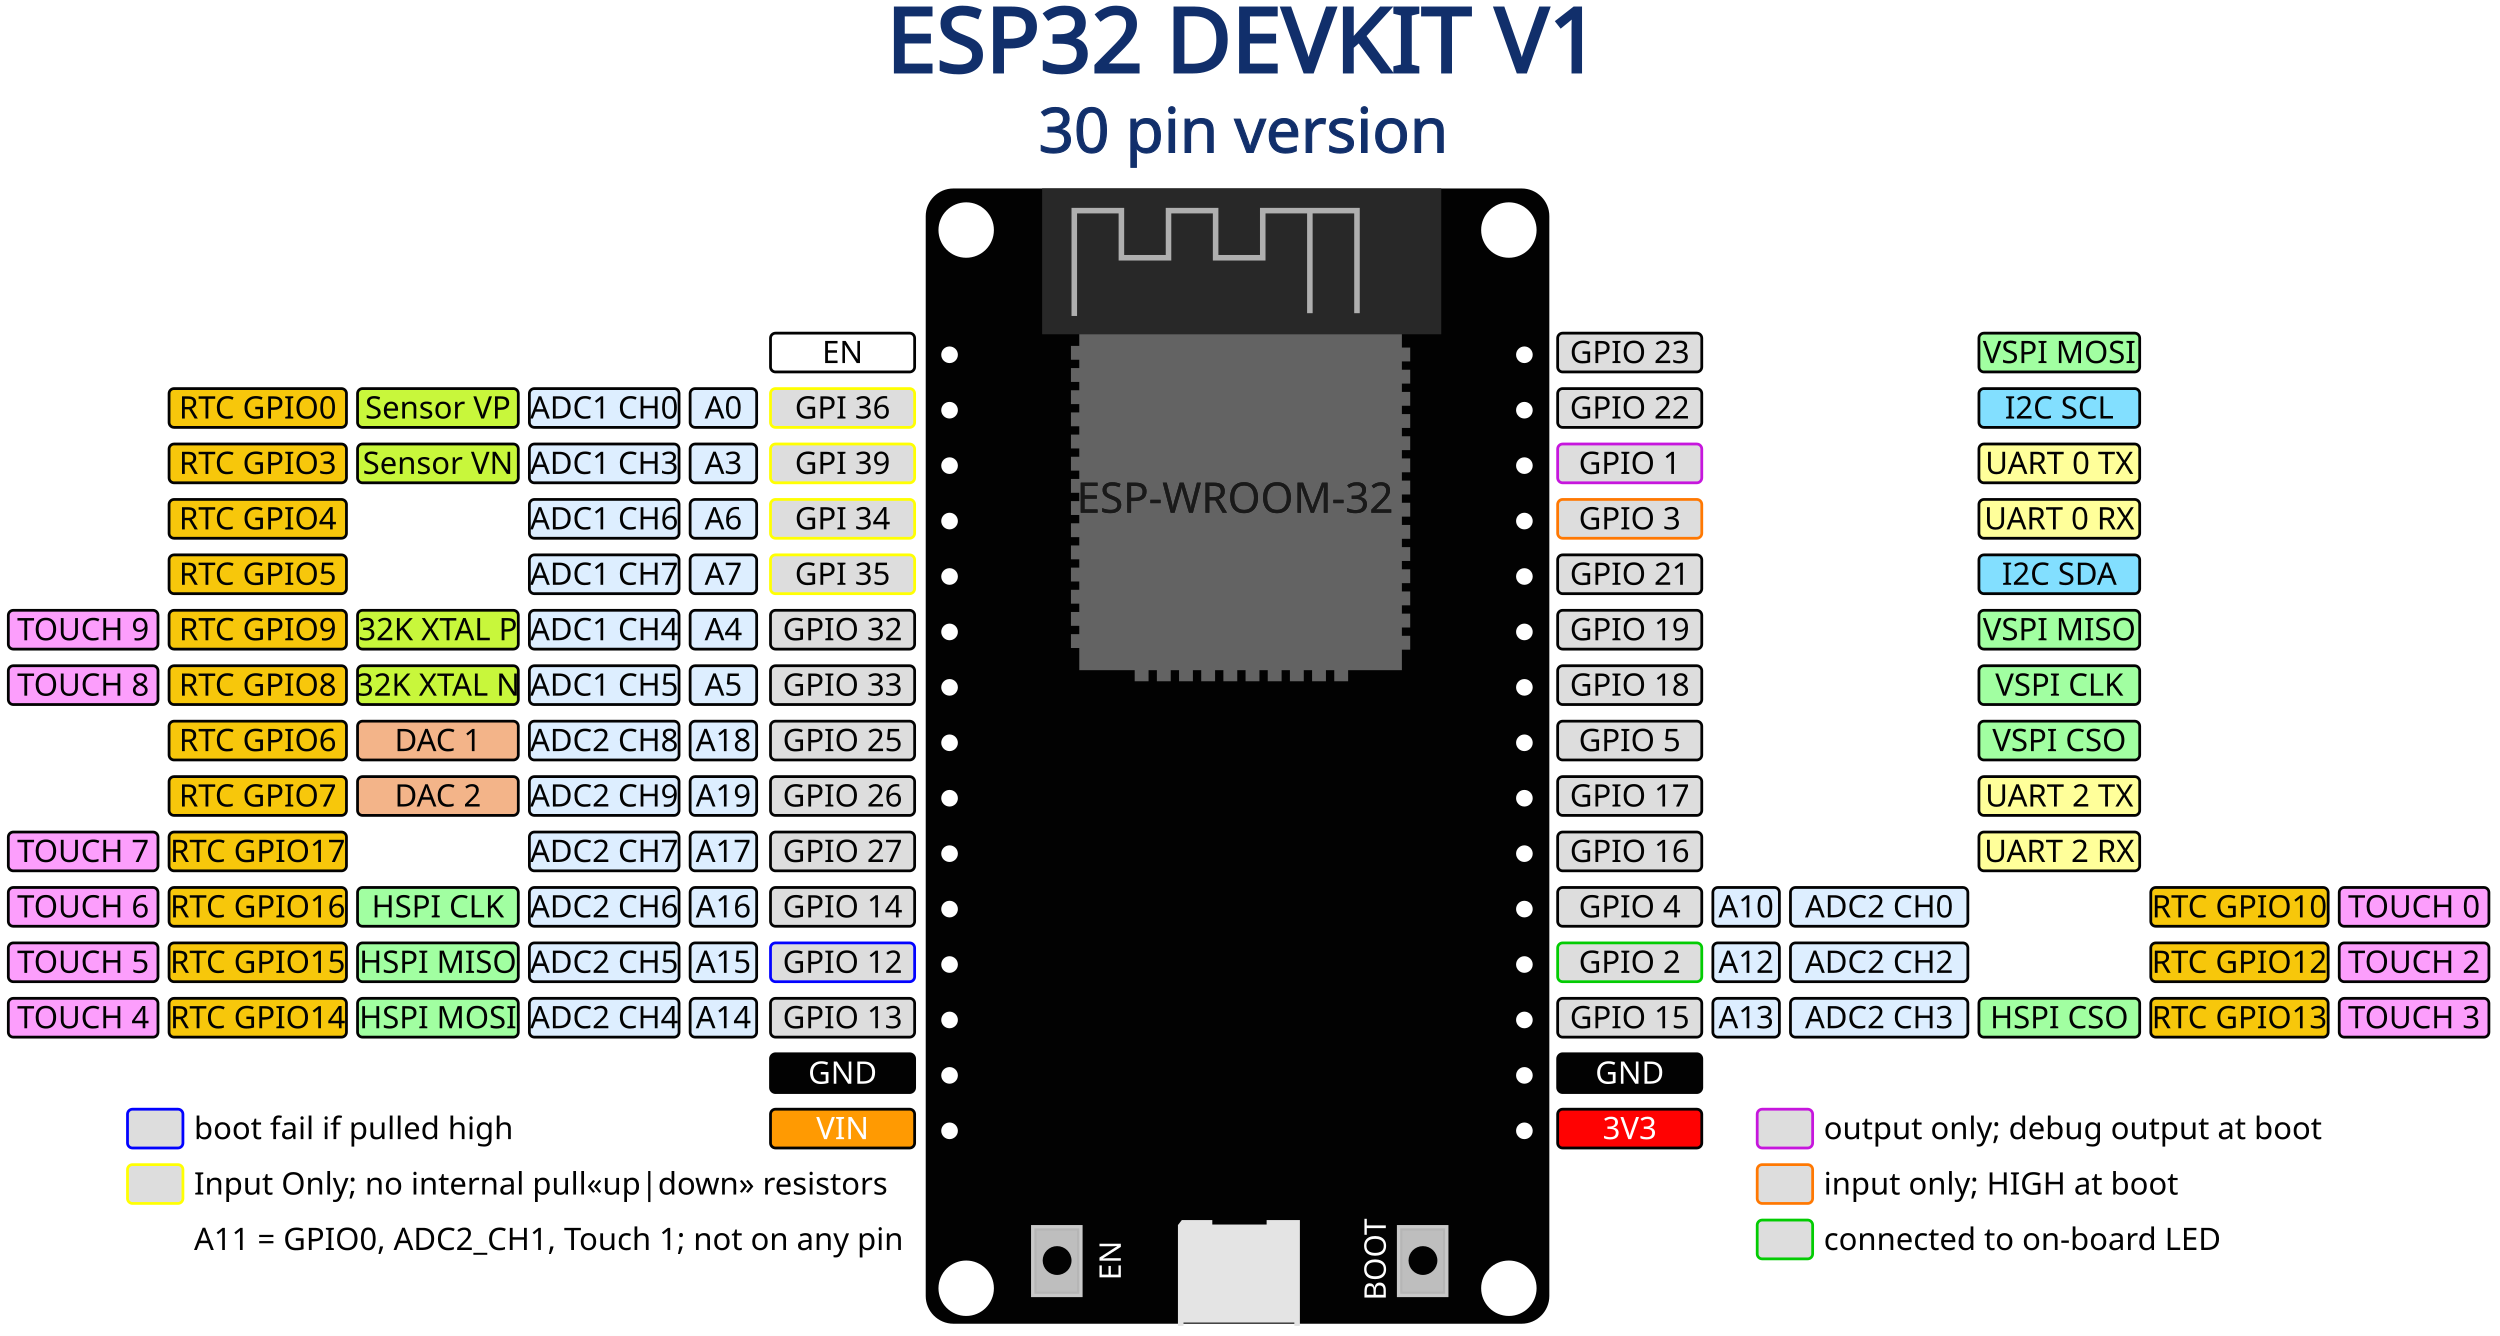
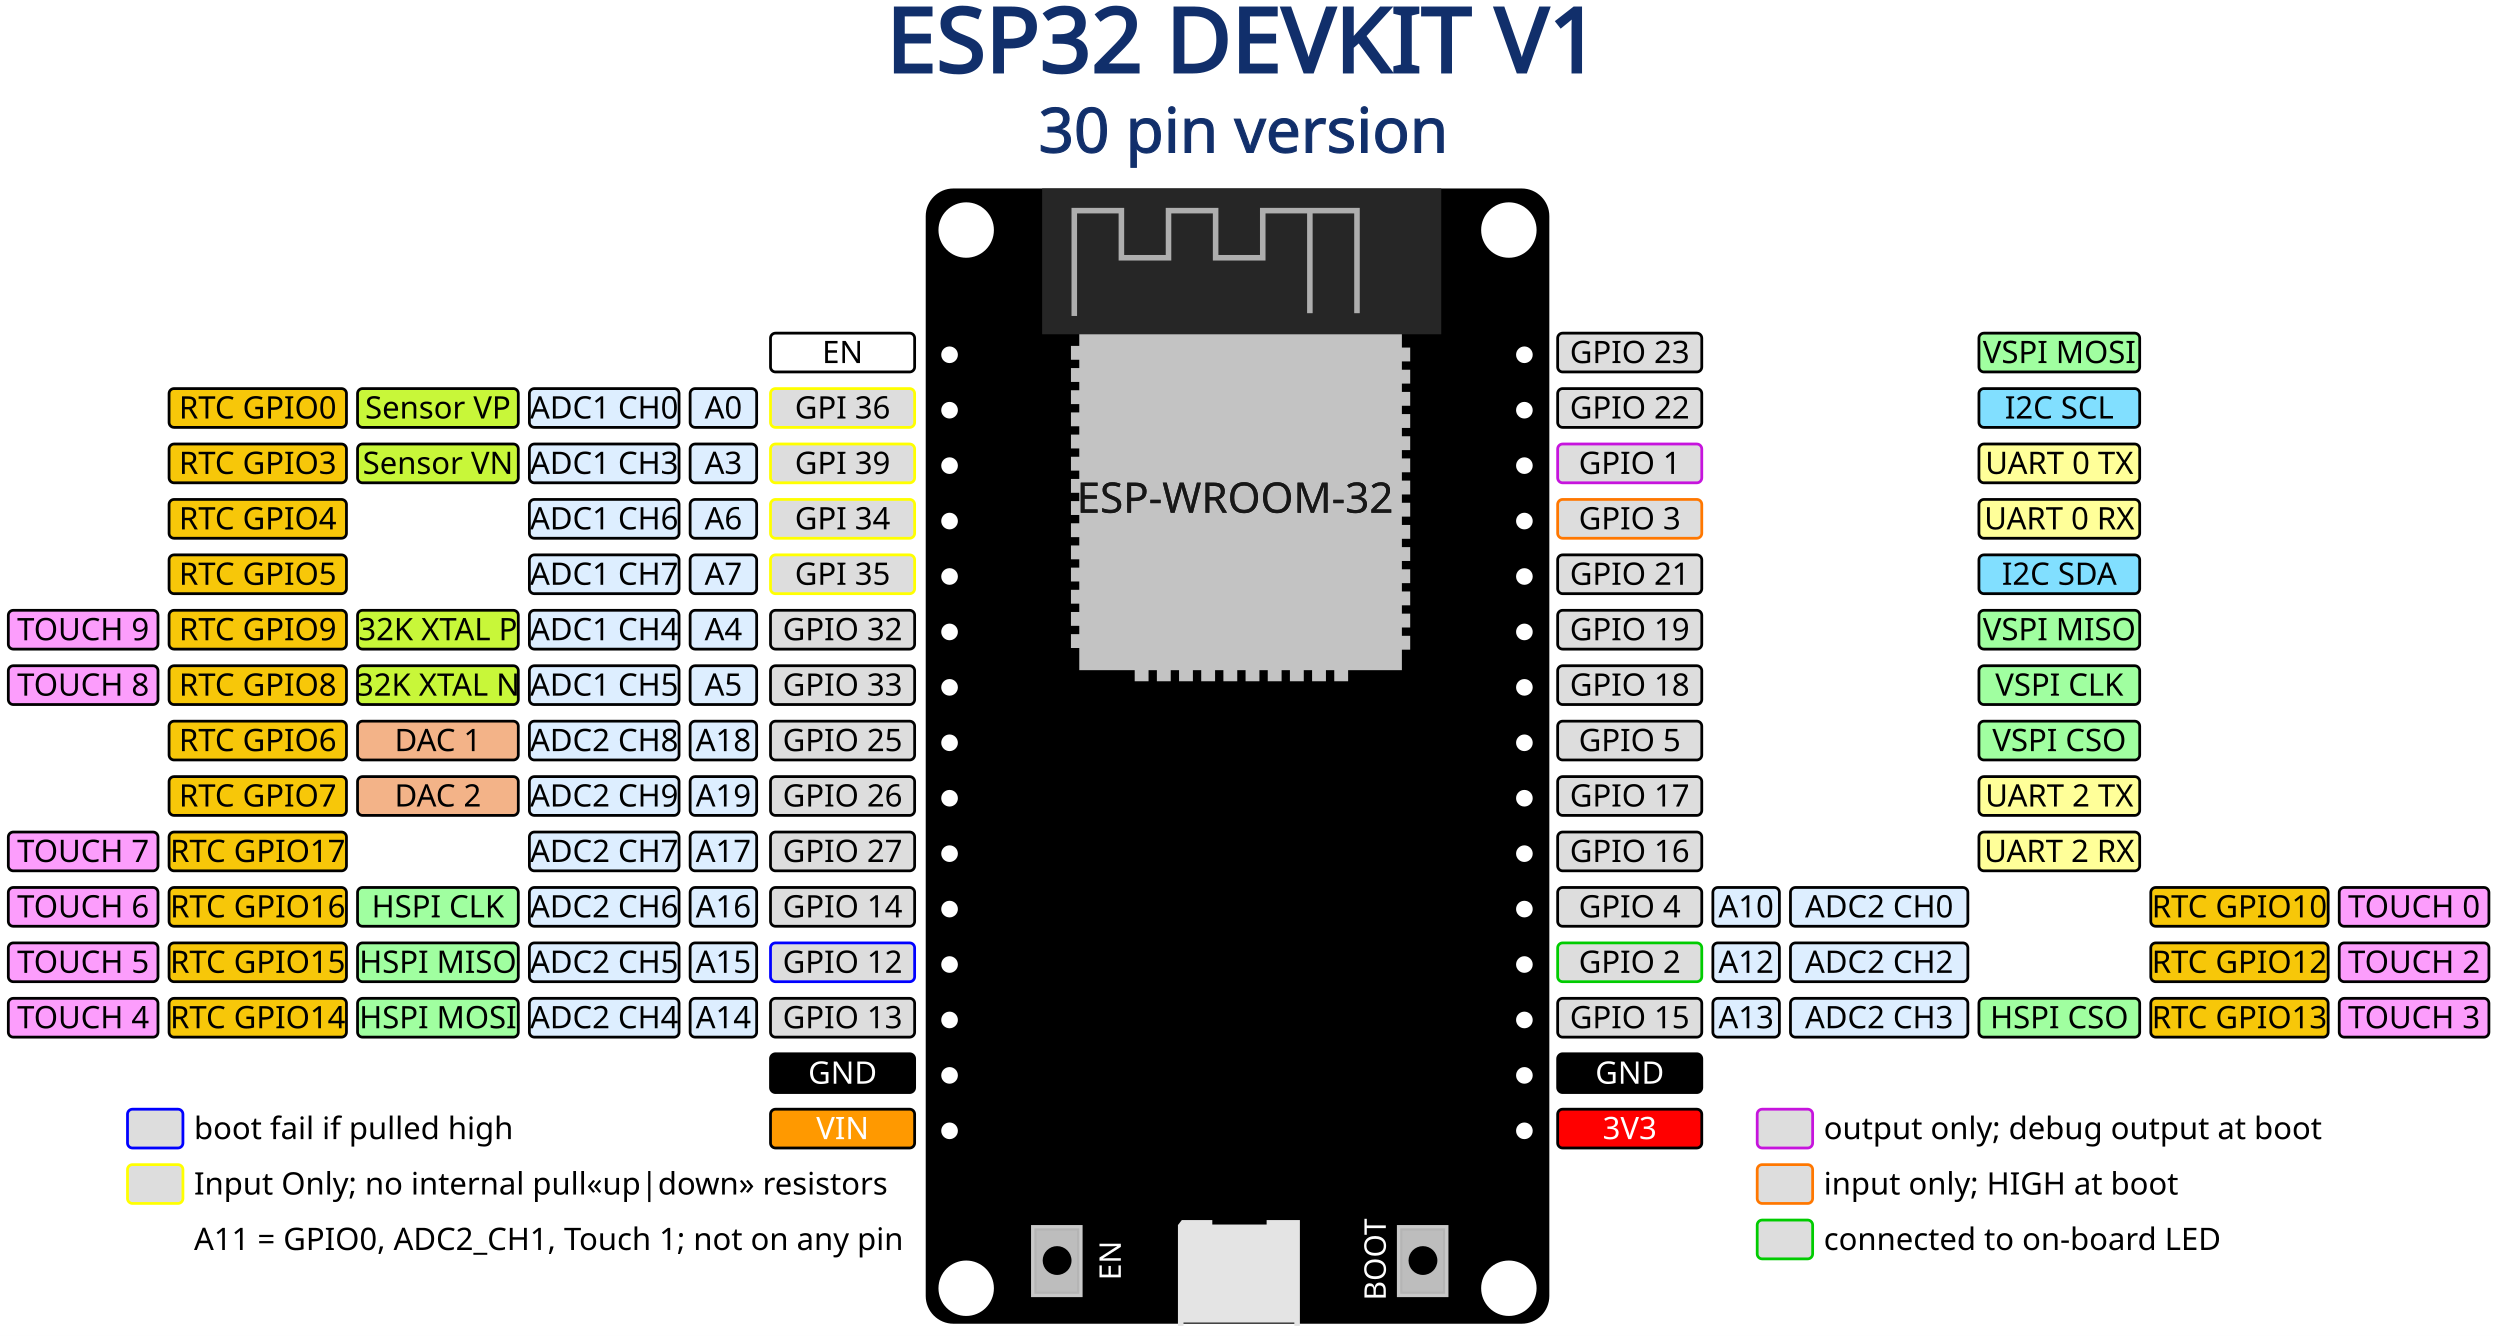
<svg xmlns="http://www.w3.org/2000/svg" version="1.2" height="2.41in" width="4.51in" viewBox="0 0 4510 2410">
  <g font-family="DROID SANS" text-anchor="middle">
    <rect width="4510" height="2410" fill="#ffffff" stroke="none" />
    <text x="2243" y="130" font-size="162" fill="#112f6b" stroke="#112f6b" stroke-width="5">ESP32 DEVKIT V1</text>
    <text x="2243" y="275" font-size="112" fill="#112f6b" stroke="#112f6b" stroke-width="2">30 pin version</text>
-     <g transform="translate(1670 340)" font-size="56" fill="#000000" stroke-width="5" opacity="0.99">
+     <g transform="translate(1670 340)" font-size="56" fill="#000000" stroke-width="5">
      <rect width="1125" height="2048" rx="50" stroke="none" />
      <g fill="white">
        <circle cx="0073" cy="0075" r="50" stroke="none" />
        <circle cx="1052" cy="0075" r="50" stroke="none" />
        <circle cx="0073" cy="1984" r="50" stroke="none" />
        <circle cx="1052" cy="1984" r="50" stroke="none" />
        <circle cx="43" cy="300" r="15" stroke="none" />
        <circle cx="43" cy="400" r="15" stroke="none" />
        <circle cx="43" cy="500" r="15" stroke="none" />
        <circle cx="43" cy="600" r="15" stroke="none" />
        <circle cx="43" cy="700" r="15" stroke="none" />
        <circle cx="43" cy="800" r="15" stroke="none" />
        <circle cx="43" cy="900" r="15" stroke="none" />
        <circle cx="43" cy="1000" r="15" stroke="none" />
        <circle cx="43" cy="1100" r="15" stroke="none" />
        <circle cx="43" cy="1200" r="15" stroke="none" />
        <circle cx="43" cy="1300" r="15" stroke="none" />
        <circle cx="43" cy="1400" r="15" stroke="none" />
        <circle cx="43" cy="1500" r="15" stroke="none" />
        <circle cx="43" cy="1600" r="15" stroke="none" />
        <circle cx="43" cy="1700" r="15" stroke="none" />
        <circle cx="1080" cy="300" r="15" stroke="none" />
        <circle cx="1080" cy="400" r="15" stroke="none" />
        <circle cx="1080" cy="500" r="15" stroke="none" />
        <circle cx="1080" cy="600" r="15" stroke="none" />
        <circle cx="1080" cy="700" r="15" stroke="none" />
        <circle cx="1080" cy="800" r="15" stroke="none" />
        <circle cx="1080" cy="900" r="15" stroke="none" />
        <circle cx="1080" cy="1000" r="15" stroke="none" />
        <circle cx="1080" cy="1100" r="15" stroke="none" />
        <circle cx="1080" cy="1200" r="15" stroke="none" />
        <circle cx="1080" cy="1300" r="15" stroke="none" />
        <circle cx="1080" cy="1400" r="15" stroke="none" />
        <circle cx="1080" cy="1500" r="15" stroke="none" />
        <circle cx="1080" cy="1600" r="15" stroke="none" />
        <circle cx="1080" cy="1700" r="15" stroke="none" />
      </g>
      <rect x="210" width="720" height="263" fill="#262626" />
      <path stroke="#aeaeae" stroke-width="10" fill="none" d="m268 230v-190h85v85h85v-85h85v85h85v-85h85m0 185v-185h85v185" />
-       <path stroke="none" fill="#c3c3c3" opacity="0.5" d="       m277 263 v6       v15h-15v25h15       v15h-15v25h15       v15h-15v25h15       v15h-15v25h15       v15h-15v25h15       v15h-15v25h15       v15h-15v25h15       v15h-15v25h15       v15h-15v25h15       v15h-15v25h15       v15h-15v25h15       v15h-15v25h15       v15h-15v25h15       v15h-15v25h15       v40h100       v20h25v-20h15       v20h25v-20h15       v20h25v-20h15       v20h25v-20h15       v20h25v-20h15       v20h25v-20h15       v20h25v-20h15       v20h25v-20h15       v20h25v-20h15       v20h25v-20h15       h82v-22       v-15h15v-25h-15       v-15h15v-25h-15       v-15h15v-25h-15       v-15h15v-25h-15       v-15h15v-25h-15       v-15h15v-25h-15       v-15h15v-25h-15       v-15h15v-25h-15       v-15h15v-25h-15       v-15h15v-25h-15       v-15h15v-25h-15       v-15h15v-25h-15       v-15h15v-25h-15       v-15h15v-25h-15       v-24z     " />
+       <path stroke="none" fill="#c3c3c3" d="       m277 263 v6       v15h-15v25h15       v15h-15v25h15       v15h-15v25h15       v15h-15v25h15       v15h-15v25h15       v15h-15v25h15       v15h-15v25h15       v15h-15v25h15       v15h-15v25h15       v15h-15v25h15       v15h-15v25h15       v15h-15v25h15       v15h-15v25h15       v15h-15v25h15       v40h100       v20h25v-20h15       v20h25v-20h15       v20h25v-20h15       v20h25v-20h15       v20h25v-20h15       v20h25v-20h15       v20h25v-20h15       v20h25v-20h15       v20h25v-20h15       v20h25v-20h15       h82v-22       v-15h15v-25h-15       v-15h15v-25h-15       v-15h15v-25h-15       v-15h15v-25h-15       v-15h15v-25h-15       v-15h15v-25h-15       v-15h15v-25h-15       v-15h15v-25h-15       v-15h15v-25h-15       v-15h15v-25h-15       v-15h15v-25h-15       v-15h15v-25h-15       v-15h15v-25h-15       v-15h15v-25h-15       v-24z     " />
      <text x="558" y="585" stroke="none" fill="#181818" font-size="76">ESP-WROOM-32</text>
      <rect x="190" y="1870" width="93" height="130" fill="#c9c9c9" />
      <rect x="198" y="1878" width="77" height="114" stroke="#000000" stroke-width="4" fill="#555555" opacity="0.1" />
      <circle cx="237" cy="1934" r="26" fill="black" />
      <text transform="rotate(-90 352,1934)" x="352" y="1934" stroke="none" fill="#ffffff" font-size="54">EN</text>
      <path fill="#e4e4e4" d="m455 1870v182h10v-6h200v6h10v-191h-60v8h-98v-8h-55z" />
      <text x="558" y="585" stroke="none" fill="#181818" font-size="76">ESP-WROOM-32</text>
      <rect x="850" y="1870" width="93" height="130" fill="#c9c9c9" />
      <rect x="858" y="1878" width="77" height="114" stroke="#000000" stroke-width="4" fill="#555555" opacity="0.1" />
      <circle cx="897" cy="1934" r="26" fill="black" />
      <text transform="rotate(-90 830,1932)" x="830" y="1932" stroke="none" fill="#ffffff" font-size="54">BOOT</text>
      <g transform="translate(-1440 1561)" fill="#dddddd">
        <rect y="200" width="100" height="70" rx="9" stroke="#ffff00" />
        <rect y="100" width="100" height="70" rx="9" stroke="#0000ff" />
        <rect x="2940" y="100" width="100" height="70" rx="9" stroke="#c614dd" />
        <rect x="2940" y="200" width="100" height="70" rx="9" stroke="#ff7700" />
        <rect x="2940" y="300" width="100" height="70" rx="9" stroke="#00cc00" />
        <g transform="translate(120 54)" text-anchor="start" fill="#000000">
          <text y="100">boot fail if pulled high</text>
          <text y="200">Input Only; no internal pull«up|down» resistors</text>
          <text y="300">A11 = GPIO0, ADC2_CH1, Touch 1; not on any pin</text>
          <text x="2940" y="100">output only; debug output at boot</text>
          <text x="2940" y="200">input only; HIGH at boot</text>
          <text x="2940" y="300">connected to on-board LED</text>
        </g>
      </g>
      <g transform="translate(-280 161)">
        <g fill="#dddddd" stroke="#000000">
          <rect y="0100" width="260" height="70" rx="9" fill="#ffffff" />
          <rect y="0200" width="260" height="70" rx="9" stroke="#ffff00" />
          <rect y="0300" width="260" height="70" rx="9" stroke="#ffff00" />
          <rect y="0400" width="260" height="70" rx="9" stroke="#ffff00" />
          <rect y="0500" width="260" height="70" rx="9" stroke="#ffff00" />
          <rect y="0600" width="260" height="70" rx="9" />
          <rect y="0700" width="260" height="70" rx="9" />
          <rect y="0800" width="260" height="70" rx="9" />
          <rect y="0900" width="260" height="70" rx="9" />
          <rect y="1000" width="260" height="70" rx="9" />
          <rect y="1100" width="260" height="70" rx="9" />
          <rect y="1200" width="260" height="70" rx="9" stroke="#0000ff" />
          <rect y="1300" width="260" height="70" rx="9" />
          <rect y="1400" width="260" height="70" rx="9" fill="black" />
          <rect y="1500" width="260" height="70" rx="9" fill="#ff9900" />
        </g>
        <g transform="translate(130 54)" stroke="none" text-anchor="middle">
          <text y="0100">EN</text>
          <text y="0200">GPI 36</text>
          <text y="0300">GPI 39</text>
          <text y="0400">GPI 34</text>
          <text y="0500">GPI 35</text>
          <text y="0600">GPIO 32</text>
          <text y="0700">GPIO 33</text>
          <text y="0800">GPIO 25</text>
          <text y="0900">GPIO 26</text>
          <text y="1000">GPIO 27</text>
          <text y="1100">GPIO 14</text>
          <text y="1200">GPIO 12</text>
          <text y="1300">GPIO 13</text>
          <text y="1400" fill="#ffffff">GND</text>
          <text y="1500" fill="#ffffff">VIN</text>
        </g>
      </g>
      <g transform="translate(-425 161)">
        <g fill="#ddeeff" stroke="#000000">
          <rect y="0200" width="120" height="70" rx="9" />
          <rect y="0300" width="120" height="70" rx="9" />
          <rect y="0400" width="120" height="70" rx="9" />
          <rect y="0500" width="120" height="70" rx="9" />
          <rect y="0600" width="120" height="70" rx="9" />
          <rect y="0700" width="120" height="70" rx="9" />
          <rect y="0800" width="120" height="70" rx="9" />
          <rect y="0900" width="120" height="70" rx="9" />
          <rect y="1000" width="120" height="70" rx="9" />
          <rect y="1100" width="120" height="70" rx="9" />
          <rect y="1200" width="120" height="70" rx="9" />
          <rect y="1300" width="120" height="70" rx="9" />
        </g>
        <g transform="translate(60 54)" stroke="none" text-anchor="middle">
          <text y="0200">A0</text>
          <text y="0300">A3</text>
          <text y="0400">A6</text>
          <text y="0500">A7</text>
          <text y="0600">A4</text>
          <text y="0700">A5</text>
          <text y="0800">A18</text>
          <text y="0900">A19</text>
          <text y="1000">A17</text>
          <text y="1100">A16</text>
          <text y="1200">A15</text>
          <text y="1300">A14</text>
        </g>
      </g>
      <g transform="translate(-715 161)">
        <g fill="#ddeeff" stroke="#000000">
          <rect y="0200" width="270" height="70" rx="9" />
          <rect y="0300" width="270" height="70" rx="9" />
          <rect y="0400" width="270" height="70" rx="9" />
          <rect y="0500" width="270" height="70" rx="9" />
          <rect y="0600" width="270" height="70" rx="9" />
          <rect y="0700" width="270" height="70" rx="9" />
          <rect y="0800" width="270" height="70" rx="9" />
          <rect y="0900" width="270" height="70" rx="9" />
          <rect y="1000" width="270" height="70" rx="9" />
          <rect y="1100" width="270" height="70" rx="9" />
          <rect y="1200" width="270" height="70" rx="9" />
          <rect y="1300" width="270" height="70" rx="9" />
        </g>
        <g transform="translate(135 54)" stroke="none" text-anchor="middle">
          <text y="0200">ADC1 CH0</text>
          <text y="0300">ADC1 CH3</text>
          <text y="0400">ADC1 CH6</text>
          <text y="0500">ADC1 CH7</text>
          <text y="0600">ADC1 CH4</text>
          <text y="0700">ADC1 CH5</text>
          <text y="0800">ADC2 CH8</text>
          <text y="0900">ADC2 CH9</text>
          <text y="1000">ADC2 CH7</text>
          <text y="1100">ADC2 CH6</text>
          <text y="1200">ADC2 CH5</text>
          <text y="1300">ADC2 CH4</text>
        </g>
      </g>
      <g transform="translate(-1025 161)">
        <g fill="#a0ffa0" stroke="#000000">
          <rect y="0200" width="290" height="70" rx="9" fill="#c8f739" />
          <rect y="0300" width="290" height="70" rx="9" fill="#c8f739" />
          <rect y="0600" width="290" height="70" rx="9" fill="#c8f739" />
          <rect y="0700" width="290" height="70" rx="9" fill="#c8f739" />
          <rect y="0800" width="290" height="70" rx="9" fill="#f3b388" />
          <rect y="0900" width="290" height="70" rx="9" fill="#f3b388" />
          <rect y="1100" width="290" height="70" rx="9" />
          <rect y="1200" width="290" height="70" rx="9" />
          <rect y="1300" width="290" height="70" rx="9" />
        </g>
        <g transform="translate(145 54)" stroke="none" text-anchor="middle">
          <text y="0200">Sensor VP</text>
          <text y="0300">Sensor VN</text>
          <text y="0600">32K XTAL P</text>
          <text y="0700">32K XTAL N</text>
          <text y="0800">DAC 1</text>
          <text y="0900">DAC 2</text>
          <text y="1100">HSPI CLK</text>
          <text y="1200">HSPI MISO</text>
          <text y="1300">HSPI MOSI</text>
        </g>
      </g>
      <g transform="translate(-1365 161)">
        <g fill="#f7c709" stroke="#000000">
          <rect y="0200" width="320" height="70" rx="9" />
          <rect y="0300" width="320" height="70" rx="9" />
          <rect y="0400" width="320" height="70" rx="9" />
          <rect y="0500" width="320" height="70" rx="9" />
          <rect y="0600" width="320" height="70" rx="9" />
          <rect y="0700" width="320" height="70" rx="9" />
          <rect y="0800" width="320" height="70" rx="9" />
          <rect y="0900" width="320" height="70" rx="9" />
          <rect y="1000" width="320" height="70" rx="9" />
          <rect y="1100" width="320" height="70" rx="9" />
          <rect y="1200" width="320" height="70" rx="9" />
          <rect y="1300" width="320" height="70" rx="9" />
        </g>
        <g transform="translate(160 54)" stroke="none" text-anchor="middle">
          <text y="0200">RTC GPIO0</text>
          <text y="0300">RTC GPIO3</text>
          <text y="0400">RTC GPIO4</text>
          <text y="0500">RTC GPIO5</text>
          <text y="0600">RTC GPIO9</text>
          <text y="0700">RTC GPIO8</text>
          <text y="0800">RTC GPIO6</text>
          <text y="0900">RTC GPIO7</text>
          <text y="1000">RTC GPIO17</text>
          <text y="1100">RTC GPIO16</text>
          <text y="1200">RTC GPIO15</text>
          <text y="1300">RTC GPIO14</text>
        </g>
      </g>
      <g transform="translate(-1655 161)">
        <g fill="#fc9dfc" stroke="#000000">
          <rect y="0600" width="270" height="70" rx="9" />
          <rect y="0700" width="270" height="70" rx="9" />
          <rect y="1000" width="270" height="70" rx="9" />
          <rect y="1100" width="270" height="70" rx="9" />
          <rect y="1200" width="270" height="70" rx="9" />
          <rect y="1300" width="270" height="70" rx="9" />
        </g>
        <g transform="translate(135 54)" stroke="none" text-anchor="middle">
          <text y="0600">TOUCH 9</text>
          <text y="0700">TOUCH 8</text>
          <text y="1000">TOUCH 7</text>
          <text y="1100">TOUCH 6</text>
          <text y="1200">TOUCH 5</text>
          <text y="1300">TOUCH 4</text>
        </g>
      </g>
      <g transform="translate(1140 161)">
        <g fill="#dddddd" stroke="#000000">
          <rect y="0100" width="260" height="70" rx="9" />
          <rect y="0200" width="260" height="70" rx="9" />
          <rect y="0300" width="260" height="70" rx="9" stroke="#c614dd" />
          <rect y="0400" width="260" height="70" rx="9" stroke="#ff7700" />
          <rect y="0500" width="260" height="70" rx="9" />
          <rect y="0600" width="260" height="70" rx="9" />
          <rect y="0700" width="260" height="70" rx="9" />
          <rect y="0800" width="260" height="70" rx="9" />
          <rect y="0900" width="260" height="70" rx="9" />
          <rect y="1000" width="260" height="70" rx="9" />
          <rect y="1100" width="260" height="70" rx="9" />
          <rect y="1200" width="260" height="70" rx="9" stroke="#00cc00" />
          <rect y="1300" width="260" height="70" rx="9" />
          <rect y="1400" width="260" height="70" rx="9" fill="#000000" />
          <rect y="1500" width="260" height="70" rx="9" fill="#ff0000" />
        </g>
        <g transform="translate(130 54)" stroke="none" text-anchor="middle">
          <text y="0100">GPIO 23</text>
          <text y="0200">GPIO 22</text>
          <text y="0300">GPIO 1</text>
          <text y="0400">GPIO 3</text>
          <text y="0500">GPIO 21</text>
          <text y="0600">GPIO 19</text>
          <text y="0700">GPIO 18</text>
          <text y="0800">GPIO 5</text>
          <text y="0900">GPIO 17</text>
          <text y="1000">GPIO 16</text>
          <text y="1100">GPIO 4</text>
          <text y="1200">GPIO 2</text>
          <text y="1300">GPIO 15</text>
          <text y="1400" fill="#ffffff">GND</text>
          <text y="1500" fill="#ffffff">3V3</text>
        </g>
      </g>
      <g transform="translate(1420 161)">
        <g fill="#ddeeff" stroke="#000000">
          <rect y="1100" width="120" height="70" rx="9" />
          <rect y="1200" width="120" height="70" rx="9" />
          <rect y="1300" width="120" height="70" rx="9" />
        </g>
        <g transform="translate(60 54)" stroke="none" text-anchor="middle">
          <text y="1100">A10</text>
          <text y="1200">A12</text>
          <text y="1300">A13</text>
        </g>
      </g>
      <g transform="translate(1560 161)">
        <g fill="#ddeeff" stroke="#000000">
          <rect y="1100" width="320" height="70" rx="9" />
          <rect y="1200" width="320" height="70" rx="9" />
          <rect y="1300" width="320" height="70" rx="9" />
        </g>
        <g transform="translate(160 54)" stroke="none" text-anchor="middle">
          <text y="1100">ADC2 CH0</text>
          <text y="1200">ADC2 CH2</text>
          <text y="1300">ADC2 CH3</text>
        </g>
      </g>
      <g transform="translate(1900 161)">
        <g fill="#a0ffa0" stroke="#000000">
          <rect y="0100" width="290" height="70" rx="9" />
          <rect y="0200" width="290" height="70" rx="9" fill="#81dfff" />
          <rect y="0300" width="290" height="70" rx="9" fill="#ffff99" />
          <rect y="0400" width="290" height="70" rx="9" fill="#ffff99" />
          <rect y="0500" width="290" height="70" rx="9" fill="#81dfff" />
          <rect y="0600" width="290" height="70" rx="9" />
          <rect y="0700" width="290" height="70" rx="9" />
          <rect y="0800" width="290" height="70" rx="9" />
          <rect y="0900" width="290" height="70" rx="9" fill="#ffff99" />
          <rect y="1000" width="290" height="70" rx="9" fill="#ffff99" />
          <rect y="1300" width="290" height="70" rx="9" />
        </g>
        <g transform="translate(145 54)" stroke="none" text-anchor="middle">
          <text y="0100">VSPI MOSI</text>
          <text y="0200">I2C SCL</text>
          <text y="0300">UART 0 TX</text>
          <text y="0400">UART 0 RX</text>
          <text y="0500">I2C SDA</text>
          <text y="0600">VSPI MISO</text>
          <text y="0700">VSPI CLK</text>
          <text y="0800">VSPI CSO</text>
          <text y="0900">UART 2 TX</text>
          <text y="1000">UART 2 RX</text>
          <text y="1300">HSPI CSO</text>
        </g>
      </g>
      <g transform="translate(2550 161)">
        <g fill="#fc9dfc" stroke="#000000">
          <rect y="1100" width="270" height="70" rx="9" />
          <rect y="1200" width="270" height="70" rx="9" />
          <rect y="1300" width="270" height="70" rx="9" />
        </g>
        <g transform="translate(135 54)" stroke="none" text-anchor="middle">
          <text y="1100">TOUCH 0</text>
          <text y="1200">TOUCH 2</text>
          <text y="1300">TOUCH 3</text>
        </g>
      </g>
      <g transform="translate(2210 161)">
        <g fill="#f7c709" stroke="#000000">
          <rect y="1100" width="320" height="70" rx="9" />
          <rect y="1200" width="320" height="70" rx="9" />
          <rect y="1300" width="320" height="70" rx="9" />
        </g>
        <g transform="translate(160 54)" stroke="none" text-anchor="middle">
          <text y="1100">RTC GPIO10</text>
          <text y="1200">RTC GPIO12</text>
          <text y="1300">RTC GPIO13</text>
        </g>
      </g>
    </g>
  </g>
</svg>
